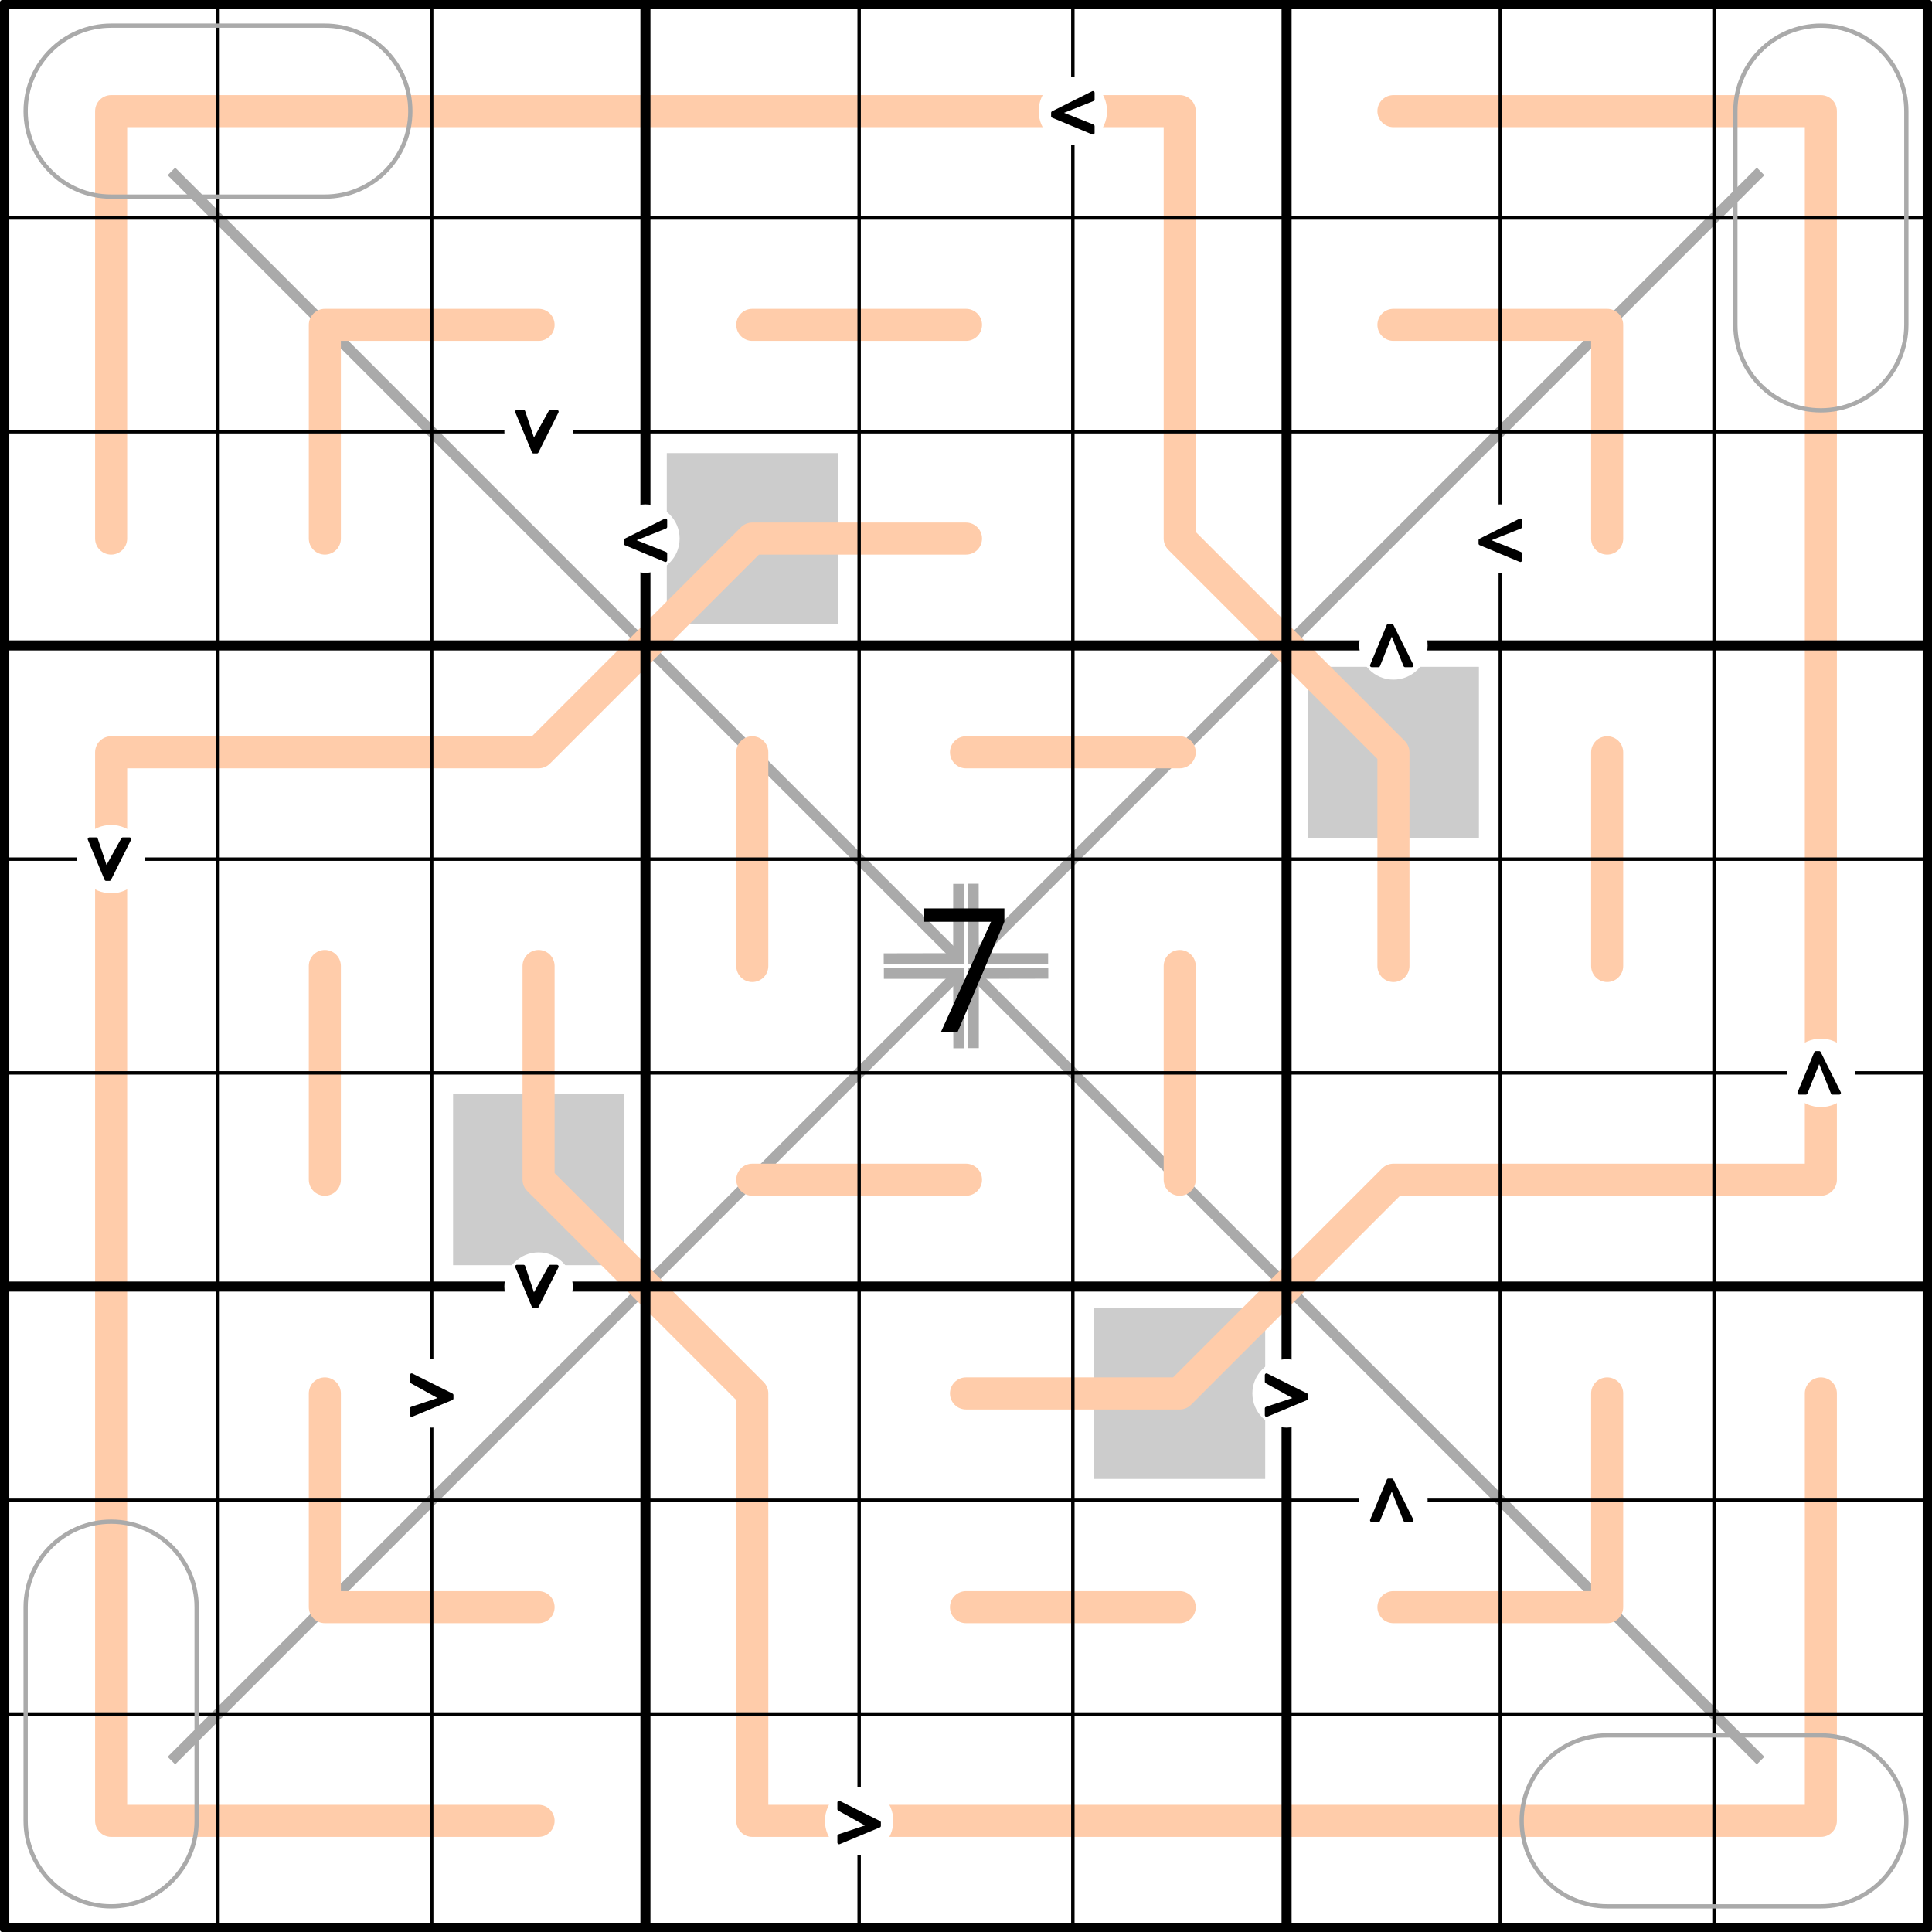
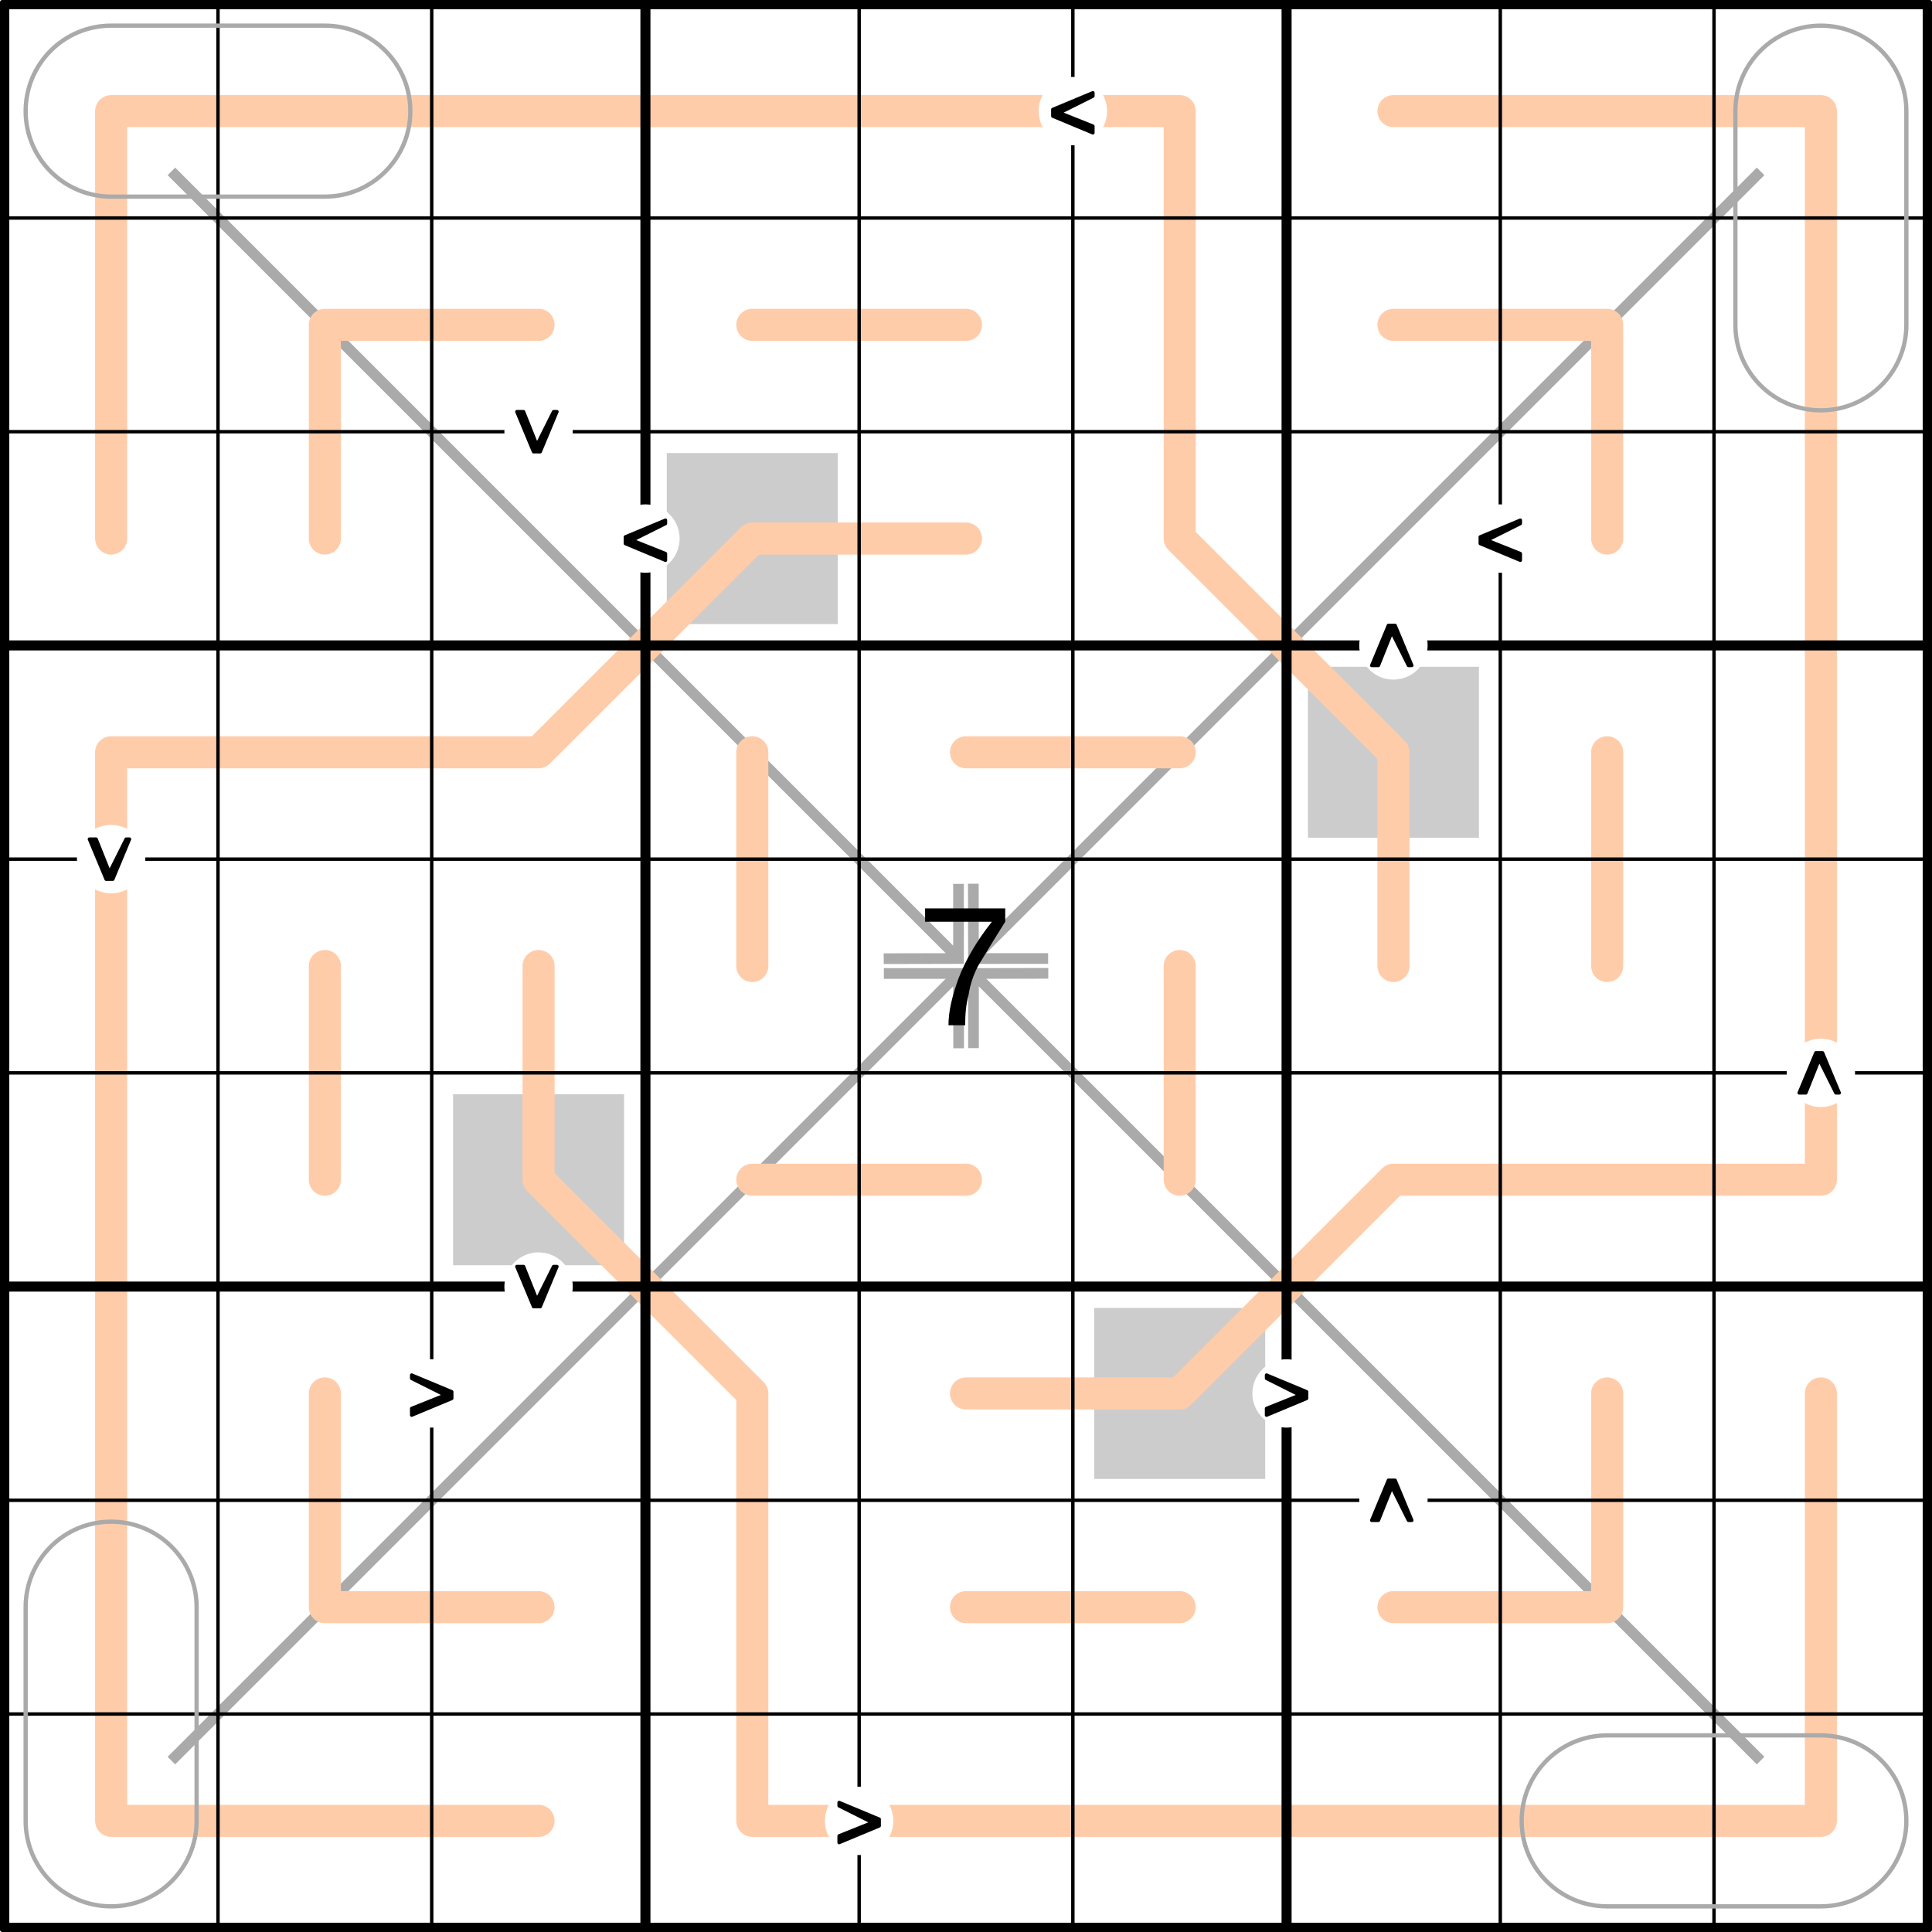
<svg xmlns="http://www.w3.org/2000/svg" viewBox="-.02 -.02 9.04 9.04" width="832px" height="832px">
  <defs>
    <marker id="arrow" markerUnits="userSpaceOnUse" markerWidth="1.4" markerHeight="1.4" refX=".63" refY=".7" orient="auto">
      <path stroke="#aaa" stroke-width=".05" fill="none" stroke-linejoin="miter" d="M.383.948.63.7.383.453" />
    </marker>
  </defs>
  <path fill="#fff" d="M0 0h9v9H0z" />
  <path fill="#0003" d="M2.9 5.1V5.9H2.1V5.1ZM3.9 2.9H3.1V2.1H3.9ZM6.1 3.9V3.1H6.9V3.9ZM5.1 6.1H5.9V6.9H5.1Z" />
  <g stroke="#aaa" stroke-width=".05" fill="none" stroke-linecap="butt" stroke-linejoin="round" marker-end="url(#arrow)">
    <path d="M.782.782 4.465 4.465" />
    <path d="M8.218.782 4.535 4.465" />
    <path d="M8.218 8.218 4.535 4.535" />
    <path d="M.782 8.218 4.465 4.535" />
  </g>
  <path fill="none" stroke-width=".15" stroke-linecap="round" stroke-linejoin="round" stroke="#fca" d="     M6.5 4.5V3.5L5.5 2.5V.5H.5V2.5     M6.5.5H8.5V5.5H6.5L5.5 6.5H4.5     M8.5 6.5V8.5H3.5V6.5L2.5 5.5V4.5     M2.5 8.5H.5V3.5H2.5L3.5 2.5H4.5     M6.5 1.5H7.5V2.5     M7.5 6.5V7.5H6.5     M2.5 7.5H1.5V6.5     M1.5 2.5V1.5H2.5     M4.5 3.5H5.5     M5.5 4.5V5.5     M3.5 5.5H4.5     M3.5 3.5V4.5     M1.5 4.5V5.5     M3.5 1.5H4.5     M7.5 3.5V4.5     M4.5 7.5H5.5   " />
  <path d="M1 0V9M2 0V9M4 0V9M5 0V9M7 0V9M8 0V9M0 1H9M0 2H9M0 4H9M0 5H9M0 7H9M0 8H9Z" stroke="#000" stroke-width=".016" fill="none" />
  <path d="M0 0H9V9H0ZM3 0V9M6 0V9M0 3H9M0 6H9" stroke="#000" stroke-width=".047" stroke-linejoin="round" fill="none" />
  <g stroke="#aaa" stroke-width=".02" fill="none">
    <rect width="1.8" height=".8" x=".1" y=".1" rx=".4" ry=".4" />
    <rect width="1.8" height=".8" x="7.1" y="8.1" rx=".4" ry=".4" />
    <rect width=".8" height="1.8" x="8.1" y=".1" rx=".4" ry=".4" />
    <rect width=".8" height="1.8" x=".1" y="7.1" rx=".4" ry=".4" />
  </g>
  <path fill="#fff" d="     M2 6.34A.16.16 0 112 6.66.16.16 0 112 6.34     M2.5 1.84A.16.16 0 112.5 2.16.16.16 0 112.5 1.84     M5 .34A.16.16 0 115 .66.16.16 0 115 .34     M6 6.34A.16.16 0 116 6.66.16.16 0 116 6.34     M7 2.34A.16.16 0 117 2.66.16.16 0 117 2.34     M3 2.34A.16.16 0 113 2.66.16.16 0 113 2.34     M4 8.34A.16.16 0 114 8.66.16.16 0 114 8.34     M6.5 6.84A.16.16 0 116.5 7.16.16.16 0 116.5 6.84     M6.5 2.84A.16.16 0 116.5 3.16.16.16 0 116.5 2.84     M2.5 5.84A.16.16 0 112.5 6.16.16.16 0 112.5 5.84     M8.5 4.84A.16.16 0 118.5 5.16.16.16 0 118.5 4.84     M.5 3.84A.16.16 0 11.5 4.16.16.16 0 11.5 3.84   " />
-   <g text-anchor="middle" dominant-baseline="central" stroke="#000" stroke-width=".016" stroke-linejoin="round" font-size=".381" font-family="sans-serif">
+   <g text-anchor="middle" dominant-baseline="central" stroke="#000" stroke-width=".016" stroke-linejoin="round" font-size=".381" font-family="Arial, Helvetica, sans-serif">
    <text x=".5" y="4" transform="rotate(90 .5 4)">&gt;</text>
    <text x="8.5" y="5" transform="rotate(90 8.5 5)">&lt;</text>
    <text x="2.5" y="6" transform="rotate(90 2.5 6)">&gt;</text>
    <text x="6.5" y="3" transform="rotate(90 6.5 3)">&lt;</text>
    <text x="6.5" y="7" transform="rotate(90 6.5 7)">&lt;</text>
    <text x="4" y="8.5">&gt;</text>
    <text x="3" y="2.5">&lt;</text>
    <text x="7" y="2.5">&lt;</text>
    <text x="6" y="6.5">&gt;</text>
    <text x="5" y=".5">&lt;</text>
    <text x="2.5" y="2" transform="rotate(90 2.5 2)">&gt;</text>
    <text x="2" y="6.5">&gt;</text>
  </g>
-   <text text-anchor="middle" dominant-baseline="central" font-size=".8" font-family="sans-serif" x="4.5" y="4.5">7</text>
+   <text text-anchor="middle" dominant-baseline="central" font-size=".8" font-family="Arial, Helvetica, sans-serif" x="4.5" y="4.5">7</text>
</svg>
